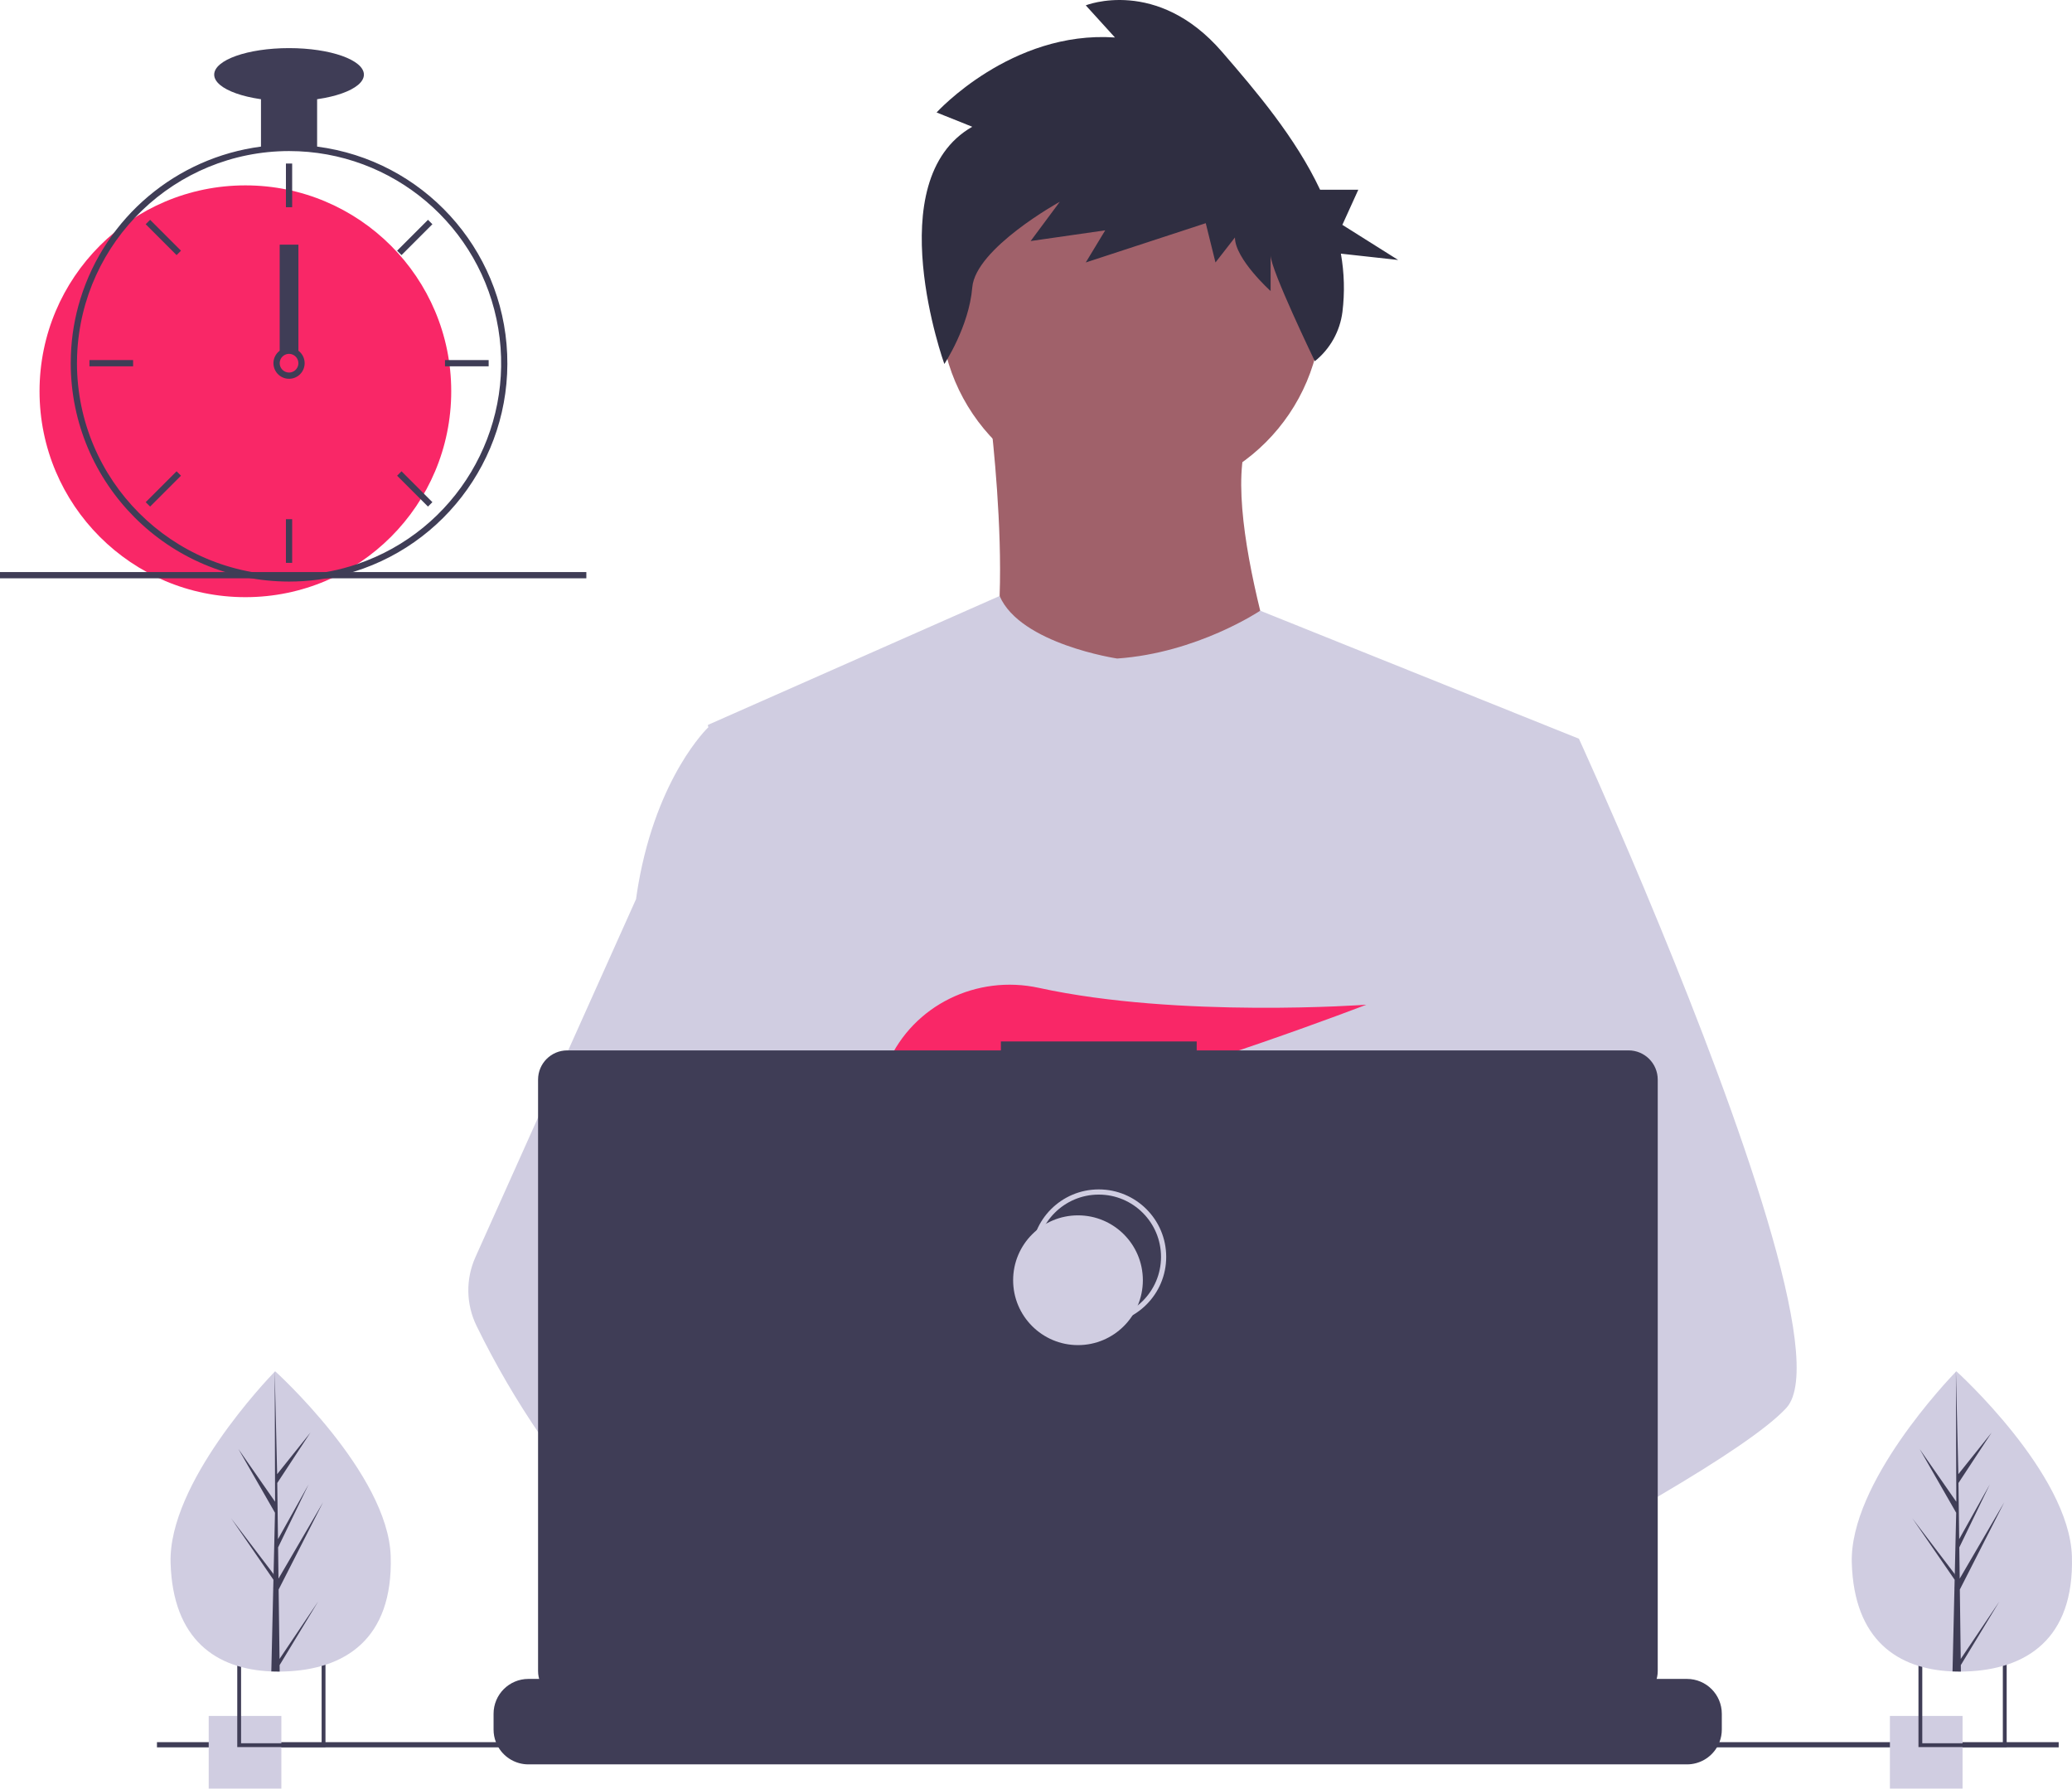
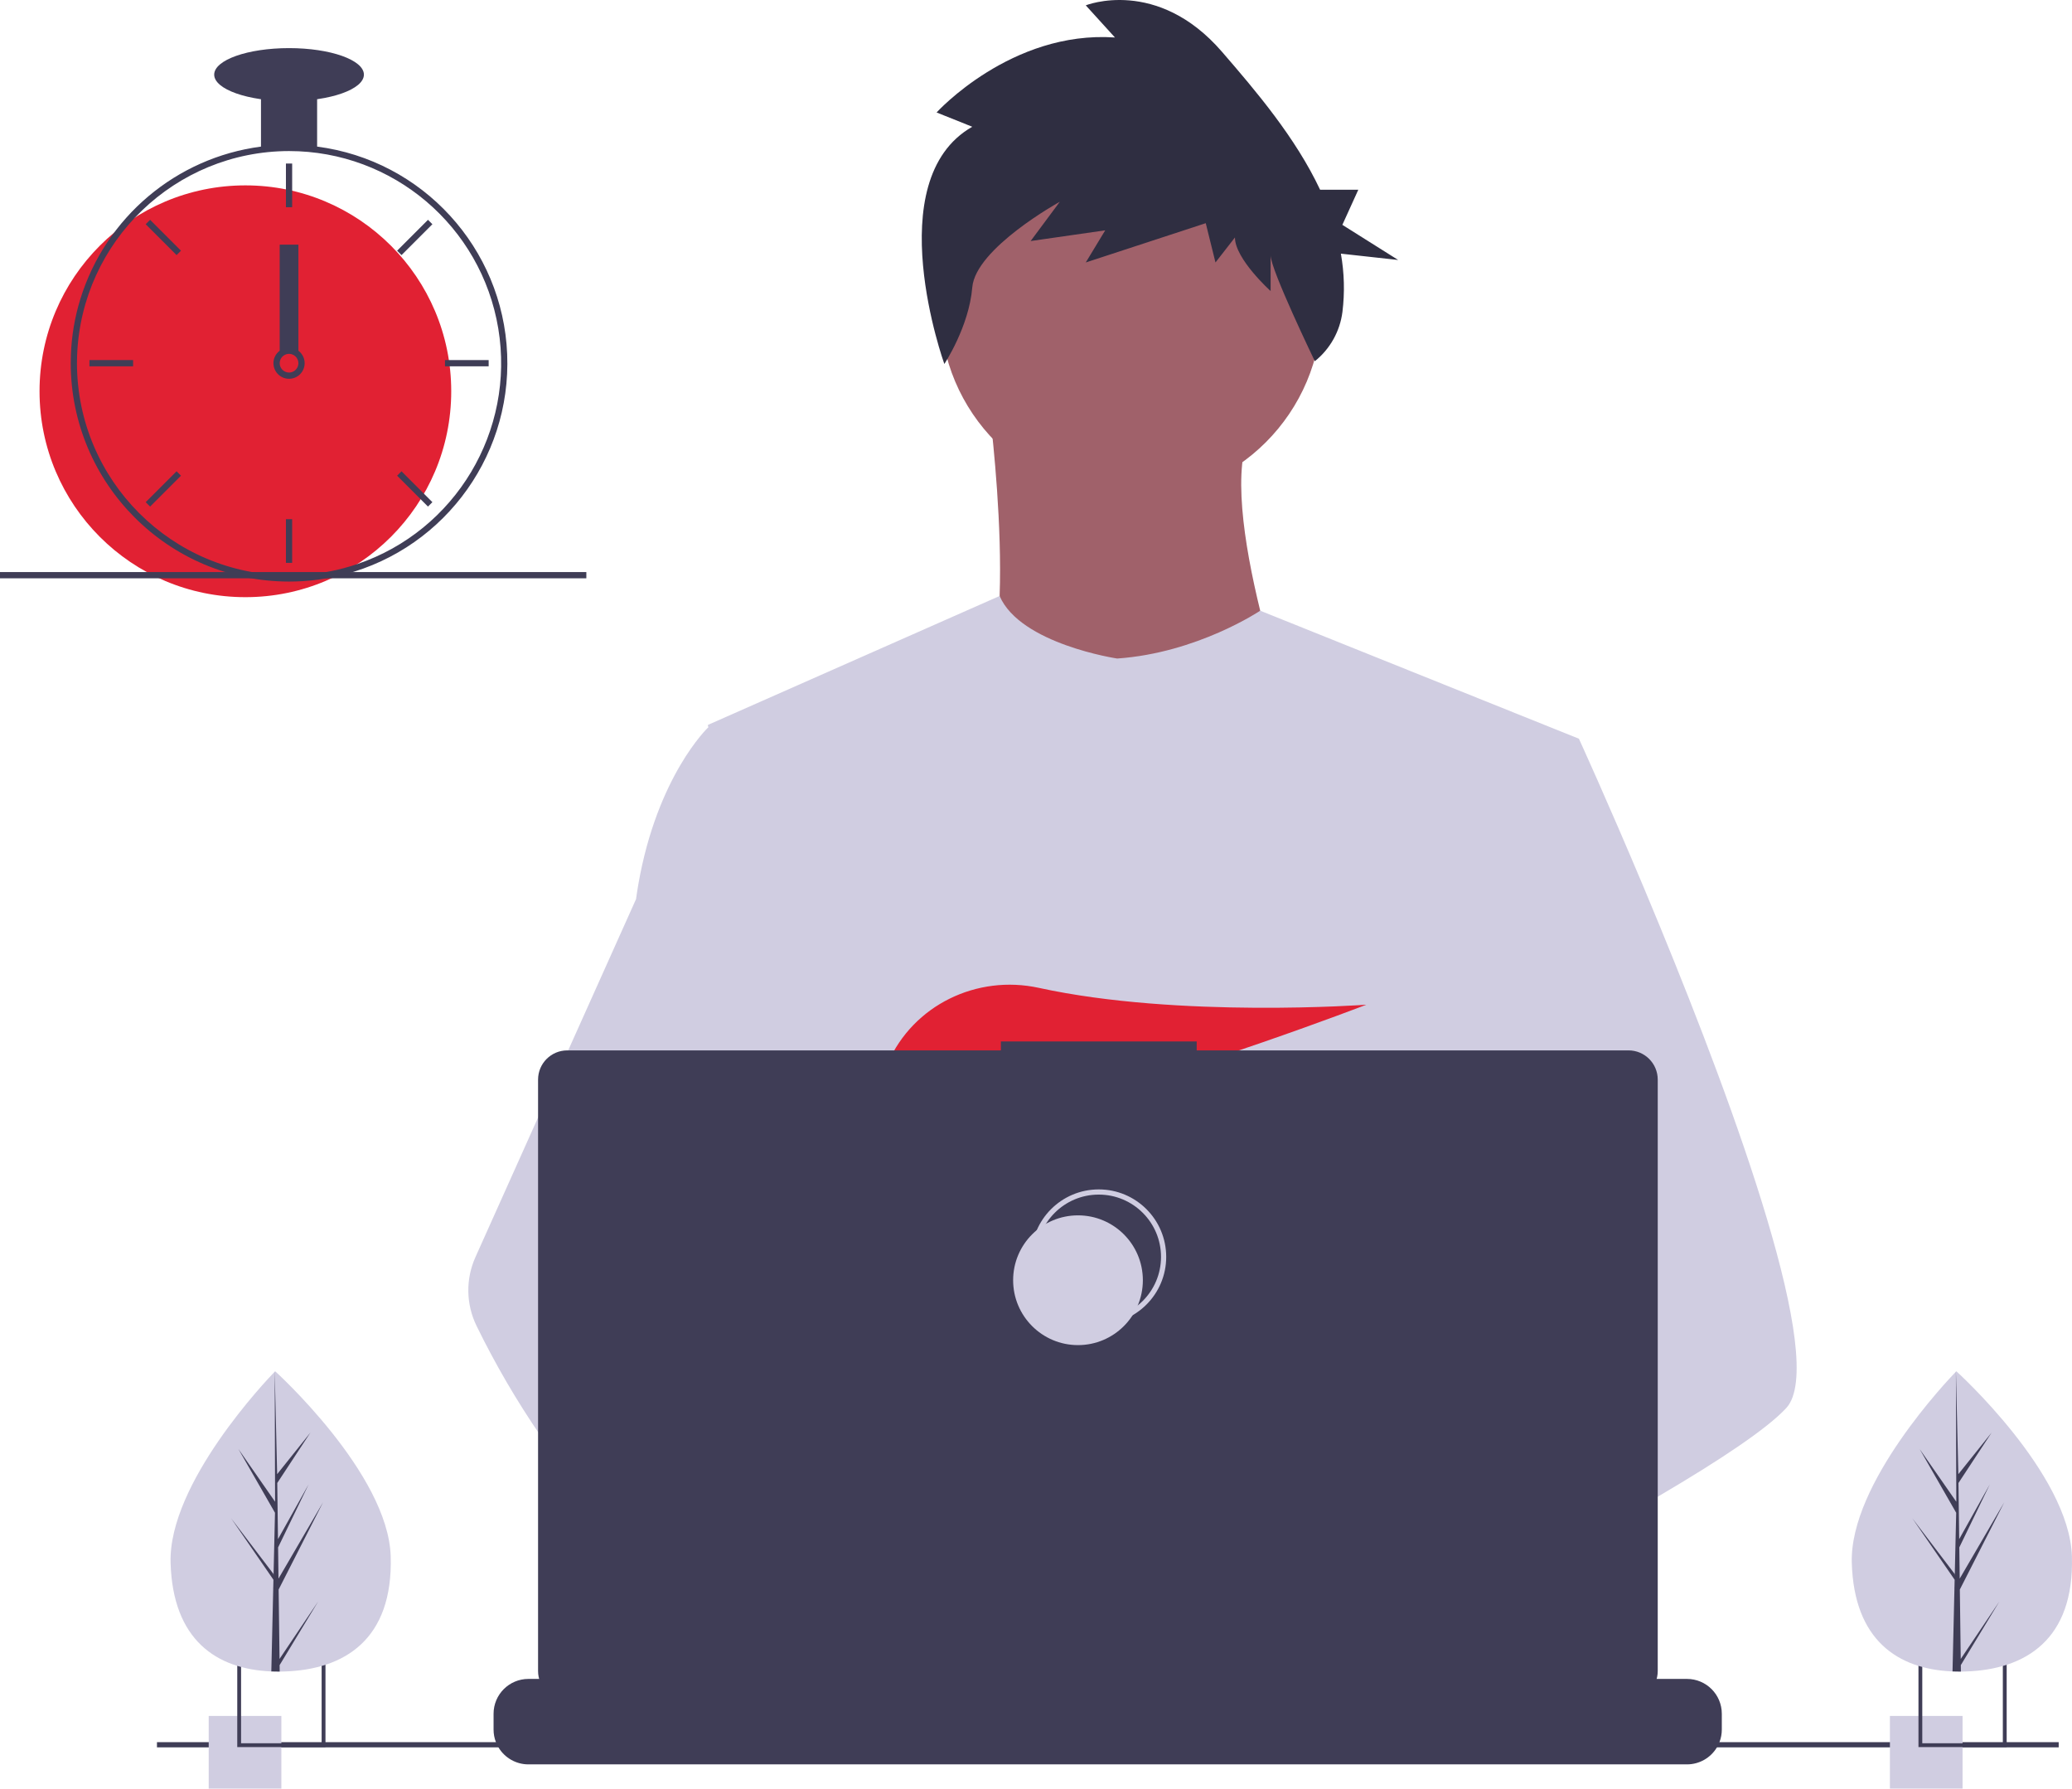
<svg xmlns="http://www.w3.org/2000/svg" id="b4850822-491f-41e2-90b8-9be7376dfe8f" data-name="Layer 1" width="798.627" height="689.223" viewBox="0 0 798.627 689.223">
  <circle cx="435.922" cy="118.405" r="73.536" fill="#a0616a" />
  <path d="M581.722,260.562s13.855,104.443-7.46,116.166,126.823,12.789,126.823,12.789S668.047,298.928,682.968,271.219Z" transform="translate(-200.6864 -105.3887)" fill="#a0616a" />
  <path d="M809.257,390.045l-12.32,56.1-26.05,118.69-.78,6.5-8.99,75.25-5.98,49.99-4.01,33.58c-24.38,12.53-42.05,21.18-42.05,21.18s-1.52-7.62-3.97-17.37c-17.11,5.13-48.77,13.64-75.6,15.34,9.77,10.89,14.26,21.12,8.17,28.67-18.38,22.76-94.26-24.92-120.8-42.7a71.841,71.841,0,0,0-.7,12.86l-20.31-15.62,2.01-35.94,3.39-60.81,4.26-76.26a80.064,80.064,0,0,1-3.37-10.03c-6.22-22.12-13.77-66.29-19.56-103.33-4.66-29.81-8.16-55-8.9-60.36-.1-.7-.15-1.06-.15-1.06l112.43-49.68c7.99,18.53,45.3,24.1,45.3,24.1,30.91-2.13,55.14-18.43,55.14-18.43Z" transform="translate(-200.6864 -105.3887)" fill="#d0cde1" />
  <path d="M717.607,730.025s-4.76,1.63-12.5,3.94c-17.11,5.13-48.77,13.64-75.6,15.34-23.1,1.48-42.62-2.08-46.19-17.15-1.53-6.48.64-11.81,5.37-16.19,14.12-13.09,51-17.78,80.25-19.39,8.26-.45,15.9-.66,22.26-.74,10.8-.14,17.88.08,17.88.08l.17.66Z" transform="translate(-200.6864 -105.3887)" fill="#a0616a" />
  <path d="M575.433,154.235,561.683,148.731s28.749-31.651,68.747-28.898l-11.25-12.385s27.499-11.009,52.498,17.89c13.141,15.191,28.346,33.048,37.825,53.163h14.725l-6.146,13.532,21.509,13.532-22.077-2.431a75.617,75.617,0,0,1,.599,22.445A29.041,29.041,0,0,1,707.48,244.576h0s-17.052-35.296-17.052-40.8V217.537s-13.749-12.385-13.749-20.642L669.179,206.528l-3.75-15.137-46.248,15.137,7.5-12.385-28.749,4.128,11.25-15.137s-32.499,17.89-33.749,33.027c-1.25,15.137-10.762,29.481-10.762,29.481S539.184,174.877,575.433,154.235Z" transform="translate(-200.6864 -105.3887)" fill="#2f2e41" />
  <path d="M889.187,647.955c-7.49,8.12-26.05,20.35-48.55,33.59-8.37,4.92-17.28,9.99-26.37,15.03-21.69,12.03-44.4,23.95-63.14,33.58-24.38,12.53-42.05,21.18-42.05,21.18s-1.52-7.62-3.97-17.37c-3.28-13.05-8.22-29.92-13.37-37.39-.18-.26-.36-.5-.54-.74-1.5-1.97-3.01-3.12-4.5-3.12l74.42-46.13,32.16-19.94-23.17-55.31-29.06-69.38,17.54-55.81,17.63-56.1h33.04s10.94,23.88,24.93,57.18c2.09,4.98,4.25,10.17,6.45,15.53C869.417,532.755,905.297,630.505,889.187,647.955Z" transform="translate(-200.6864 -105.3887)" fill="#d0cde1" />
  <path d="M637.677,777.975c-18.38,22.76-94.26-24.92-120.8-42.7-5.78-3.87-9.22-6.32-9.22-6.32l24.28-32.38,7.69-10.25s6.88,3.65,17.05,9.59c.37.22.74.44,1.12.66,8.77,5.15,19.78,11.88,30.89,19.39,15.33,10.37,30.83,22.2,40.82,33.34C639.277,760.195,643.767,770.425,637.677,777.975Z" transform="translate(-200.6864 -105.3887)" fill="#a0616a" />
  <path d="M556.677,695.915a47.782,47.782,0,0,0-8.1.66c-22.99,3.95-29.77,24.76-31.7,38.7a71.841,71.841,0,0,0-.7,12.86l-20.31-15.62-7.4-5.69c-17.81-6.21-33.68-17.24-47.44-30.25a238.482,238.482,0,0,1-31.95-37.89,334.15,334.15,0,0,1-24.72-42.4,31.184,31.184,0,0,1-.43-26.45l25.15-56.05,36.76-81.92q.405-2.925.89-5.72c7.29-41.8,26.82-60.36,26.82-60.36h14.92l9.98,60.36,12.4,74.99-8.69,28.34-20.08,65.45,19.19,20.84Z" transform="translate(-200.6864 -105.3887)" fill="#d0cde1" />
-   <path d="M573.563,521.195l12.755,14.881c4.739-.904,9.687-1.965,14.784-3.158l-3.663-11.723,8.957,10.45c53.997-13.281,120.927-39.101,120.927-39.101s-72.257,5.298-126.208-6.489c-23.871-5.215-48.431,6.618-58.226,29.002-5.694,13.011-4.799,24.283,15.394,24.283a133.375,133.375,0,0,0,20.353-1.914Z" transform="translate(-200.6864 -105.3887)" fill="#f92767" />
+   <path d="M573.563,521.195l12.755,14.881c4.739-.904,9.687-1.965,14.784-3.158l-3.663-11.723,8.957,10.45c53.997-13.281,120.927-39.101,120.927-39.101s-72.257,5.298-126.208-6.489c-23.871-5.215-48.431,6.618-58.226,29.002-5.694,13.011-4.799,24.283,15.394,24.283a133.375,133.375,0,0,0,20.353-1.914Z" transform="translate(-200.6864 -105.3887)" fill="#e12133" />
  <path d="M864.337,765.775v6.07a13.34,13.34,0,0,1-.91,4.87,13.688,13.688,0,0,1-.97,2,13.437,13.437,0,0,1-11.55,6.56h-446.55a13.437,13.437,0,0,1-11.55-6.56,13.682,13.682,0,0,1-.97-2,13.34,13.34,0,0,1-.91-4.87v-6.07a13.426,13.426,0,0,1,13.43-13.43h25.74v-2.83a.559.559,0,0,1,.56-.56h13.43a.559.559,0,0,1,.56.56v2.83h8.39v-2.83a.559.559,0,0,1,.56-.56h13.43a.559.559,0,0,1,.56.56v2.83h8.4v-2.83a.559.559,0,0,1,.56-.56h13.43a.559.559,0,0,1,.56.56v2.83h8.39v-2.83a.559.559,0,0,1,.56-.56h13.43a.559.559,0,0,1,.56.56v2.83h8.39v-2.83a.559.559,0,0,1,.56-.56h13.43a.559.559,0,0,1,.56.56v2.83h8.4v-2.83a.559.559,0,0,1,.56-.56h13.43a.559.559,0,0,1,.56.56v2.83h8.39v-2.83a.559.559,0,0,1,.56-.56h105.2a.559.559,0,0,1,.56.56v2.83h8.4v-2.83a.559.559,0,0,1,.56-.56h13.43a.566.566,0,0,1,.56.56v2.83h8.39v-2.83a.559.559,0,0,1,.56-.56h13.43a.559.559,0,0,1,.56.56v2.83h8.39v-2.83a.559.559,0,0,1,.56-.56h13.43a.559.559,0,0,1,.56.56v2.83h8.4v-2.83a.559.559,0,0,1,.56-.56h13.43a.557.557,0,0,1,.55.56v2.83h8.4v-2.83a.559.559,0,0,1,.56-.56h13.43a.559.559,0,0,1,.56.56v2.83h8.39v-2.83a.559.559,0,0,1,.56-.56h13.43a.559.559,0,0,1,.56.56v2.83h39.17A13.426,13.426,0,0,1,864.337,765.775Z" transform="translate(-200.6864 -105.3887)" fill="#3f3d56" />
  <rect x="60.5" y="671.326" width="733" height="2" fill="#3f3d56" />
  <path d="M828.381,510.145H661.938v-3.431H586.466v3.431h-167.129a11.259,11.259,0,0,0-11.259,11.259V749.315a11.259,11.259,0,0,0,11.259,11.259H828.381a11.259,11.259,0,0,0,11.259-11.259V521.404A11.259,11.259,0,0,0,828.381,510.145Z" transform="translate(-200.6864 -105.3887)" fill="#3f3d56" />
  <circle cx="423.5" cy="484.326" r="25" fill="none" stroke="#d0cde1" stroke-miterlimit="10" stroke-width="2" />
  <circle cx="415.5" cy="493.326" r="25" fill="#d0cde1" />
  <rect x="80.446" y="661.223" width="28" height="28" fill="#d0cde1" />
  <path d="M292.136,744.612v34h34v-34Zm32.52,32.52h-31.05v-31.04h31.05Z" transform="translate(-200.6864 -105.3887)" fill="#3f3d56" />
  <rect x="728.446" y="661.223" width="28" height="28" fill="#d0cde1" />
  <path d="M940.136,744.612v34h34v-34Zm32.52,32.52h-31.05v-31.04h31.05Z" transform="translate(-200.6864 -105.3887)" fill="#3f3d56" />
-   <circle cx="94.58" cy="150.773" r="79.34" fill="#f92767" />
+   <circle cx="94.58" cy="150.773" r="79.34" fill="#e12133" />
  <path d="M322.915,161.879a85.755,85.755,0,0,0-21.638,0A84.368,84.368,0,0,0,231.662,220.591a83.223,83.223,0,0,0-3.655,21.662c-.036,1.022-.06,2.056-.06,3.089a84.233,84.233,0,0,0,84.149,84.149c1.791,0,3.582-.06,5.349-.168a83.231,83.231,0,0,0,12.334-1.707,84.159,84.159,0,0,0-6.864-165.737Zm15.519,160.857h-.012a80.908,80.908,0,0,1-20.977,4.171c-1.767.12-3.558.18-5.349.18a81.845,81.845,0,0,1-81.745-81.745c0-1.034.024-2.068.06-3.089a81.856,81.856,0,0,1,81.685-78.655,81.749,81.749,0,0,1,26.339,159.138Z" transform="translate(-200.6864 -105.3887)" fill="#3f3d56" />
  <rect x="110.208" y="63.018" width="2.404" height="16.83" fill="#3f3d56" />
  <rect x="262.442" y="188.476" width="2.404" height="16.83" transform="translate(-262.6894 138.704) rotate(-45)" fill="#3f3d56" />
  <rect x="242.373" y="236.928" width="2.404" height="16.83" transform="translate(-202.4538 383.5287) rotate(-90)" fill="#3f3d56" />
  <rect x="262.442" y="285.379" width="2.404" height="16.83" transform="translate(41.63884 582.5743) rotate(-135)" fill="#3f3d56" />
  <rect x="359.346" y="188.476" width="2.404" height="16.83" transform="translate(275.5851 485.6705) rotate(-135)" fill="#3f3d56" />
  <rect x="379.415" y="236.928" width="2.404" height="16.83" transform="translate(-65.41128 520.5713) rotate(-90)" fill="#3f3d56" />
  <rect x="359.346" y="285.379" width="2.404" height="16.83" transform="translate(-302.8282 235.6077) rotate(-45)" fill="#3f3d56" />
  <rect x="110.208" y="200.06" width="2.404" height="16.83" fill="#3f3d56" />
  <path d="M315.703,240.534a6.011,6.011,0,0,0-7.213,0,6.187,6.187,0,0,0-1.719,2.02,6.011,6.011,0,1,0,8.932-2.02Zm-3.606,8.415a3.617,3.617,0,0,1-3.606-3.606,3.671,3.671,0,0,1,.637-2.044,3.603,3.603,0,1,1,2.969,5.65Z" transform="translate(-200.6864 -105.3887)" fill="#3f3d56" />
  <rect x="100.591" y="35.369" width="21.638" height="21.638" fill="#3f3d56" />
  <ellipse cx="111.41" cy="28.757" rx="28.851" ry="10.218" fill="#3f3d56" />
  <rect x="107.803" y="94.273" width="7.213" height="40.872" fill="#3f3d56" />
  <rect y="220.44" width="226" height="2.404" fill="#3f3d56" />
  <path d="M351.28,705.143c.933,31.95-17.735,43.659-41.163,44.343q-.816.024-1.625.029-1.63.012-3.228-.054c-21.188-.88-37.96-12.127-38.828-41.84-.898-30.75,37.269-70.703,40.133-73.658l.005-.003c.109-.113.164-.169.164-.169S350.347,673.195,351.28,705.143Z" transform="translate(-200.6864 -105.3887)" fill="#d0cde1" />
  <path d="M308.43,744.644l14.882-22.131-14.852,24.512.031,2.49q-1.63.012-3.228-.054L306.002,717.449l-.02-.247.027-.048.071-3.025-16.298-23.663,16.279,21.399.058.639.558-24.186-14.077-24.533,14.117,20.284-.147-50.108 0-.167.005.164.934,39.491,12.829-16.041-12.787,19.444.28,21.634,11.806-21.114-11.762,24.295.156,12.03,17.169-29.411-17.117,33.608Z" transform="translate(-200.6864 -105.3887)" fill="#3f3d56" />
  <path d="M999.28,705.143c.933,31.95-17.735,43.659-41.163,44.343q-.816.024-1.625.029-1.63.012-3.228-.054c-21.188-.88-37.96-12.127-38.828-41.84-.898-30.75,37.269-70.703,40.133-73.658l.005-.003c.109-.113.164-.169.164-.169S998.347,673.195,999.28,705.143Z" transform="translate(-200.6864 -105.3887)" fill="#d0cde1" />
  <path d="M956.43,744.644l14.882-22.131-14.852,24.512.031,2.49q-1.63.012-3.228-.054L954.002,717.449l-.02-.247.027-.048.071-3.025-16.298-23.663,16.279,21.399.058.639.558-24.186-14.077-24.533,14.117,20.284-.147-50.108 0-.167.005.164.934,39.491,12.829-16.041-12.787,19.444.28,21.634,11.806-21.114-11.762,24.295.156,12.03,17.169-29.411-17.117,33.608Z" transform="translate(-200.6864 -105.3887)" fill="#3f3d56" />
</svg>
